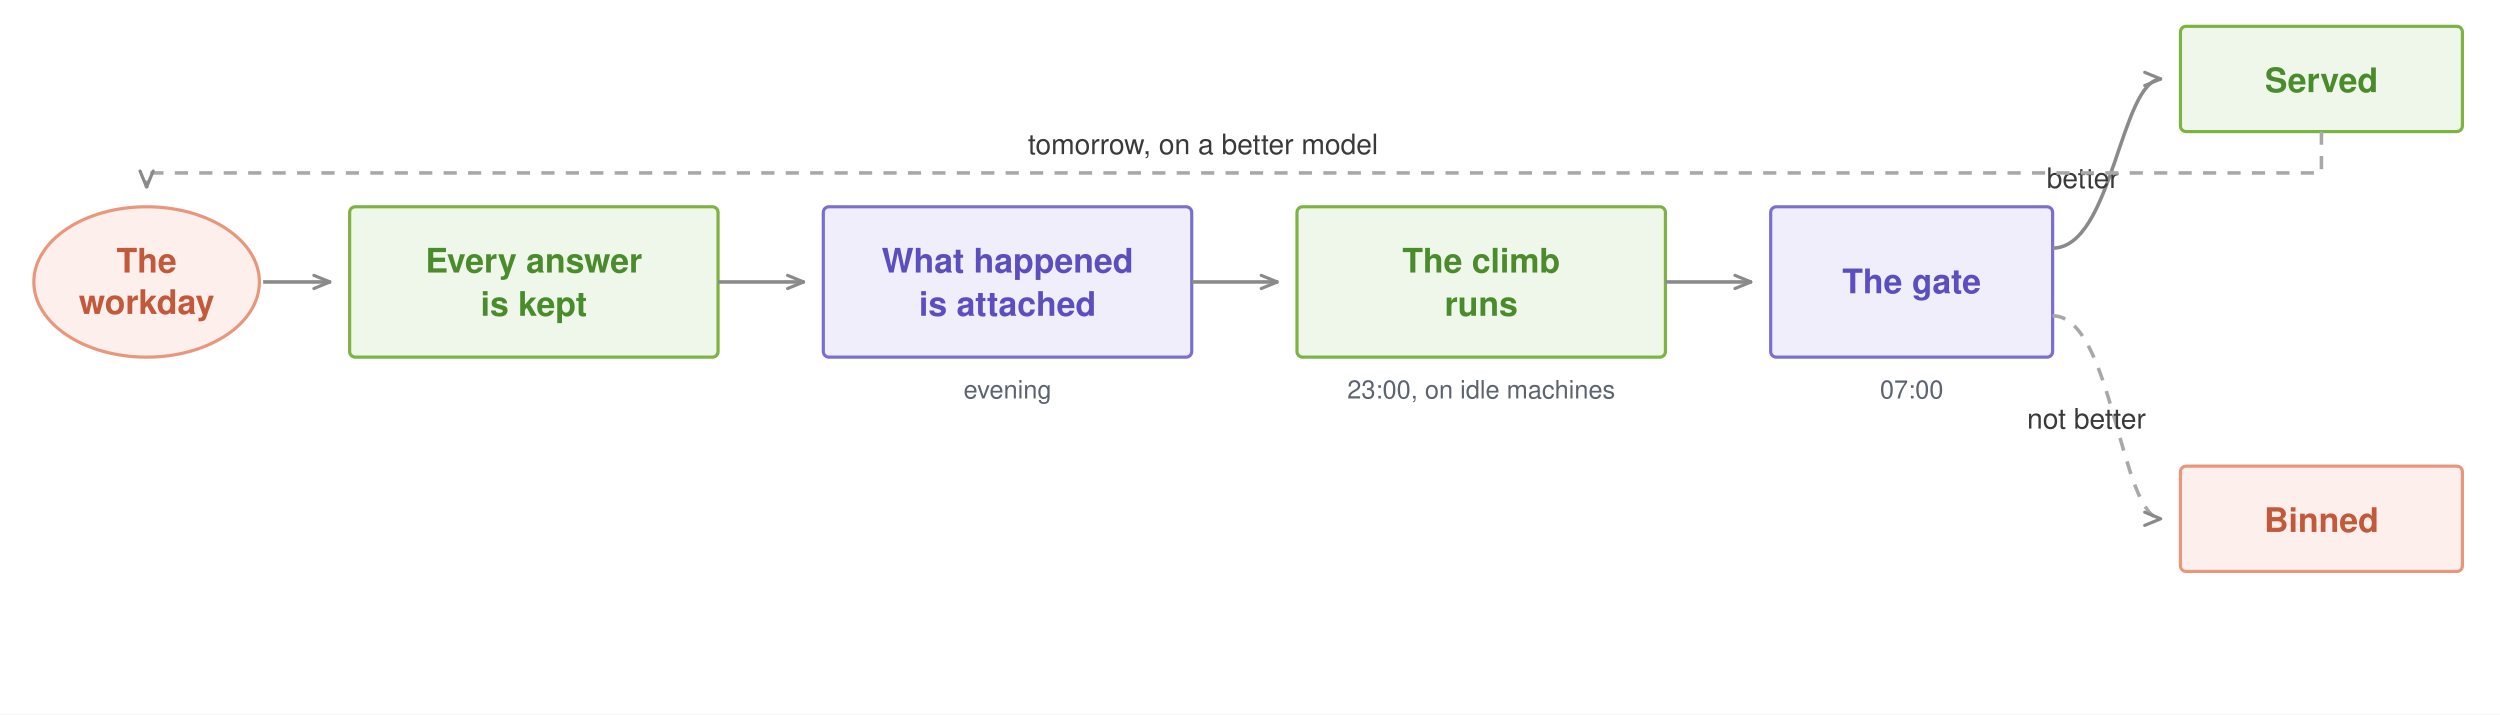
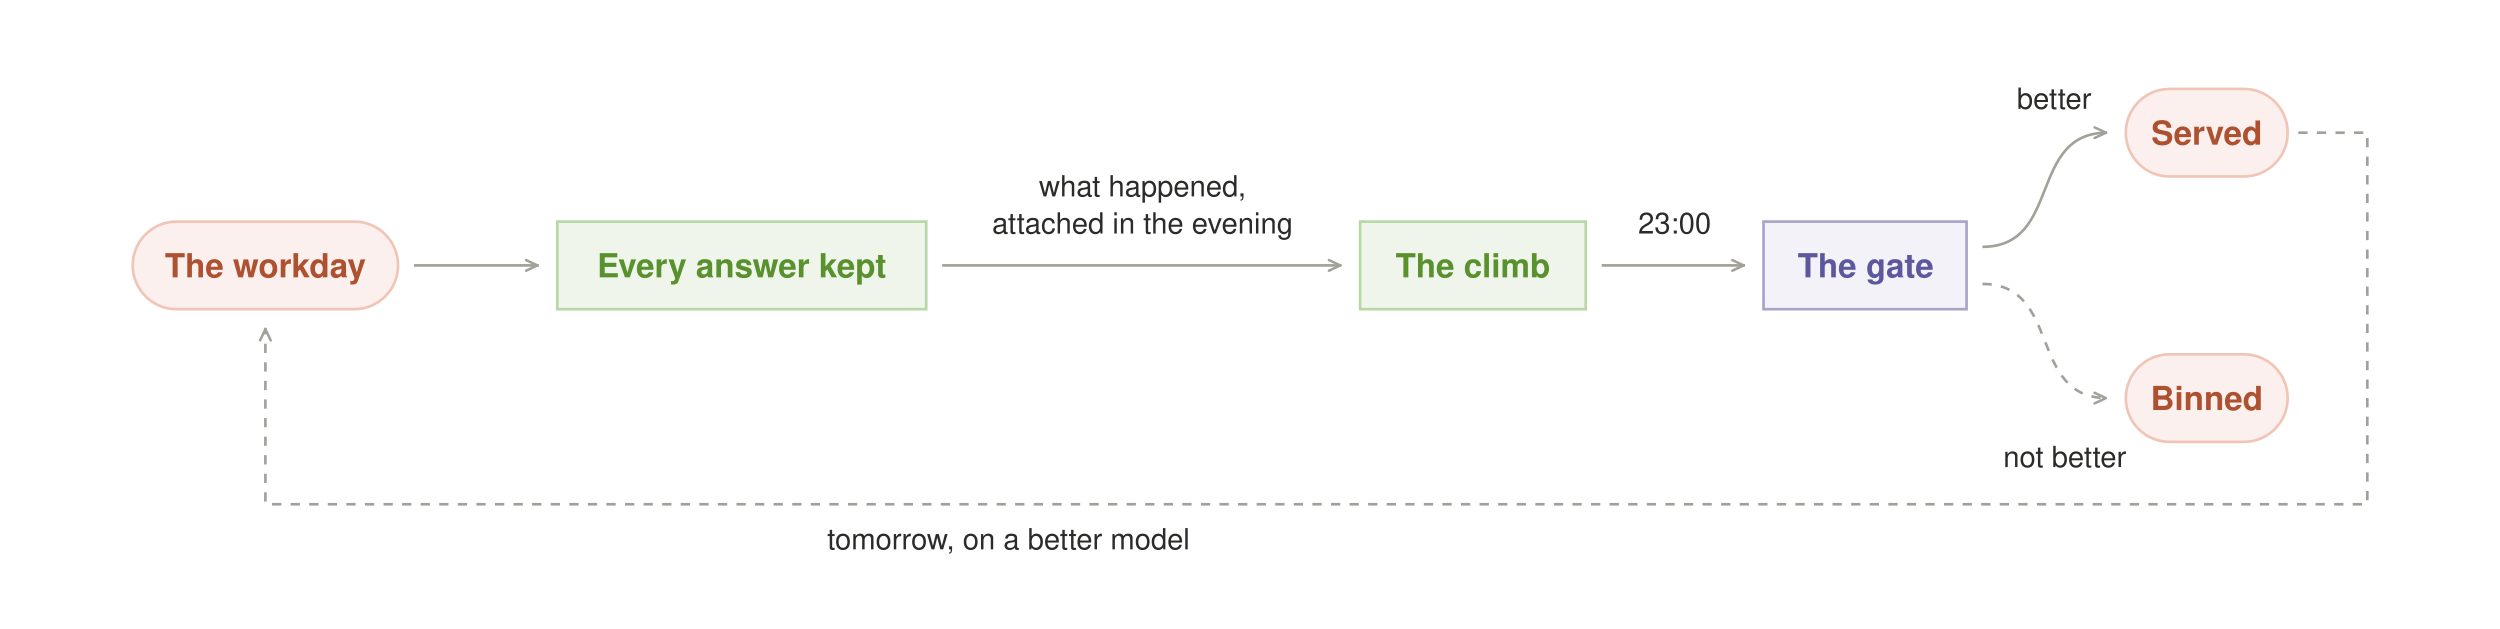
- <svg xmlns="http://www.w3.org/2000/svg" viewBox="0 0 1330 380" font-family="Avenir Next, Nunito, Poppins, Segoe UI, Helvetica, Arial, sans-serif">
+ <svg xmlns="http://www.w3.org/2000/svg" viewBox="0 0 1884 474" font-family="Avenir Next, Nunito, Segoe UI, Helvetica, Arial, sans-serif">
  <defs>
-     <marker id="a" markerWidth="13" markerHeight="13" refX="10" refY="4.5" orient="auto" markerUnits="userSpaceOnUse">
-       <path d="M1,1 L9.5,4.5 L1,8" fill="none" stroke="#8a8a8a" stroke-width="1.7" stroke-linecap="round" stroke-linejoin="round" />
+     <marker id="h" markerWidth="14" markerHeight="14" refX="11" refY="5" orient="auto" markerUnits="userSpaceOnUse">
+       <path d="M1.5 1 L10 5 L1.5 9" fill="none" stroke="#a1a099" stroke-width="1.9" stroke-linecap="round" stroke-linejoin="round" />
    </marker>
  </defs>
-   <style>
-     .g  { fill:#eef7ea; stroke:#7cb342; stroke-width:1.7 }
-     .p  { fill:#f0eefb; stroke:#7a6fd1; stroke-width:1.7 }
-     .c  { fill:#fdf0ec; stroke:#e8967c; stroke-width:1.7 }
-     .tg { fill:#4a8b2c; font-size:18px; font-weight:700 }
-     .tp { fill:#5b4fc0; font-size:18px; font-weight:700 }
-     .tc { fill:#c2593a; font-size:18px; font-weight:700 }
-     .s  { fill:#5c6470; font-size:13.5px }
-     .l  { fill:#3a3a3a; font-size:15px }
-     .ln { fill:none; stroke:#8a8a8a; stroke-width:1.9 }
-     .dn { fill:none; stroke:#a8a8a8; stroke-width:1.9; stroke-dasharray:7 6 }
-   </style>
-   <rect width="1330" height="380" fill="#fff" />
-   <ellipse cx="78" cy="150" rx="60" ry="40" class="c" />
-   <text x="78" y="145" text-anchor="middle" class="tc">The</text>
-   <text x="78" y="167" text-anchor="middle" class="tc">workday</text>
-   <rect x="186" y="110" width="196" height="80" rx="3" class="g" />
-   <text x="284" y="145" text-anchor="middle" class="tg">Every answer</text>
-   <text x="284" y="168" text-anchor="middle" class="tg">is kept</text>
-   <rect x="438" y="110" width="196" height="80" rx="3" class="p" />
-   <text x="536" y="145" text-anchor="middle" class="tp">What happened</text>
-   <text x="536" y="168" text-anchor="middle" class="tp">is attached</text>
-   <text x="536" y="212" text-anchor="middle" class="s">evening</text>
-   <rect x="690" y="110" width="196" height="80" rx="3" class="g" />
-   <text x="788" y="145" text-anchor="middle" class="tg">The climb</text>
-   <text x="788" y="168" text-anchor="middle" class="tg">runs</text>
-   <text x="788" y="212" text-anchor="middle" class="s">23:00, on idle machines</text>
-   <rect x="942" y="110" width="150" height="80" rx="3" class="p" />
-   <text x="1017" y="156" text-anchor="middle" class="tp">The gate</text>
-   <text x="1017" y="212" text-anchor="middle" class="s">07:00</text>
-   <rect x="1160" y="14" width="150" height="56" rx="3" class="g" />
-   <text x="1235" y="49" text-anchor="middle" class="tg">Served</text>
-   <rect x="1160" y="248" width="150" height="56" rx="3" class="c" />
-   <text x="1235" y="283" text-anchor="middle" class="tc">Binned</text>
-   <path d="M140 150 H176" class="ln" marker-end="url(#a)" />
-   <path d="M382 150 H428" class="ln" marker-end="url(#a)" />
-   <path d="M634 150 H680" class="ln" marker-end="url(#a)" />
-   <path d="M886 150 H932" class="ln" marker-end="url(#a)" />
-   <path d="M1092 132 C1124 132, 1128 42, 1150 42" class="ln" marker-end="url(#a)" />
-   <text x="1108" y="100" text-anchor="middle" class="l">better</text>
-   <path d="M1092 168 C1124 168, 1128 276, 1150 276" class="dn" marker-end="url(#a)" />
-   <text x="1110" y="228" text-anchor="middle" class="l">not better</text>
-   <path d="M1235 70 V92 H78 V100" class="dn" marker-end="url(#a)" />
-   <text x="640" y="82" text-anchor="middle" class="l">tomorrow, on a better model</text>
+   <rect width="1884" height="474" fill="#fff" />
+   <rect x="100" y="167" width="200" height="66" rx="33" fill="#fbf0ed" stroke="#f0c5b6" stroke-width="2" />
+   <text x="200" y="209" text-anchor="middle" fill="#ad5130" font-size="25" font-weight="600">The workday</text>
+   <rect x="420" y="167" width="278" height="66" fill="#eff5ea" stroke="#b8d7a6" stroke-width="2" />
+   <text x="559" y="209" text-anchor="middle" fill="#5a912f" font-size="25" font-weight="600">Every answer kept</text>
+   <rect x="1025" y="167" width="170" height="66" fill="#eff5ea" stroke="#b8d7a6" stroke-width="2" />
+   <text x="1110" y="209" text-anchor="middle" fill="#5a912f" font-size="25" font-weight="600">The climb</text>
+   <rect x="1329" y="167" width="153" height="66" fill="#f3f2f9" stroke="#a9a3c9" stroke-width="2" />
+   <text x="1406" y="209" text-anchor="middle" fill="#5d579d" font-size="25" font-weight="600">The gate</text>
+   <path d="M312 200 L406 200" fill="none" stroke="#a1a099" stroke-width="2" marker-end="url(#h)" />
+   <path d="M710 200 L1011 200" fill="none" stroke="#a1a099" stroke-width="2" marker-end="url(#h)" />
+   <text x="861" y="148" text-anchor="middle" fill="#2b2b29" font-size="22">what happened,</text>
+   <text x="861" y="176" text-anchor="middle" fill="#2b2b29" font-size="22">attached in the evening</text>
+   <path d="M1207 200 L1315 200" fill="none" stroke="#a1a099" stroke-width="2" marker-end="url(#h)" />
+   <text x="1262" y="176" text-anchor="middle" fill="#2b2b29" font-size="22">23:00</text>
+   <rect x="1602" y="67" width="122" height="66" rx="33" fill="#fbf0ed" stroke="#f0c5b6" stroke-width="2" />
+   <text x="1663" y="109" text-anchor="middle" fill="#ad5130" font-size="25" font-weight="600">Served</text>
+   <rect x="1602" y="267" width="122" height="66" rx="33" fill="#fbf0ed" stroke="#f0c5b6" stroke-width="2" />
+   <text x="1663" y="309" text-anchor="middle" fill="#ad5130" font-size="25" font-weight="600">Binned</text>
+   <path d="M1494 186 C1554 186, 1528 100, 1588 100" fill="none" stroke="#a1a099" stroke-width="2" marker-end="url(#h)" />
+   <path d="M1494 214 C1554 214, 1528 300, 1588 300" fill="none" stroke="#a1a099" stroke-width="2" stroke-dasharray="7 7" marker-end="url(#h)" />
+   <text x="1548" y="82" text-anchor="middle" fill="#2b2b29" font-size="22">better</text>
+   <text x="1556" y="352" text-anchor="middle" fill="#2b2b29" font-size="22">not better</text>
+   <path d="M1732 100 L1784 100 L1784 380 L200 380 L200 247" fill="none" stroke="#a1a099" stroke-width="2" stroke-dasharray="7 7" marker-end="url(#h)" />
+   <text x="760" y="414" text-anchor="middle" fill="#2b2b29" font-size="22">tomorrow, on a better model</text>
</svg>
